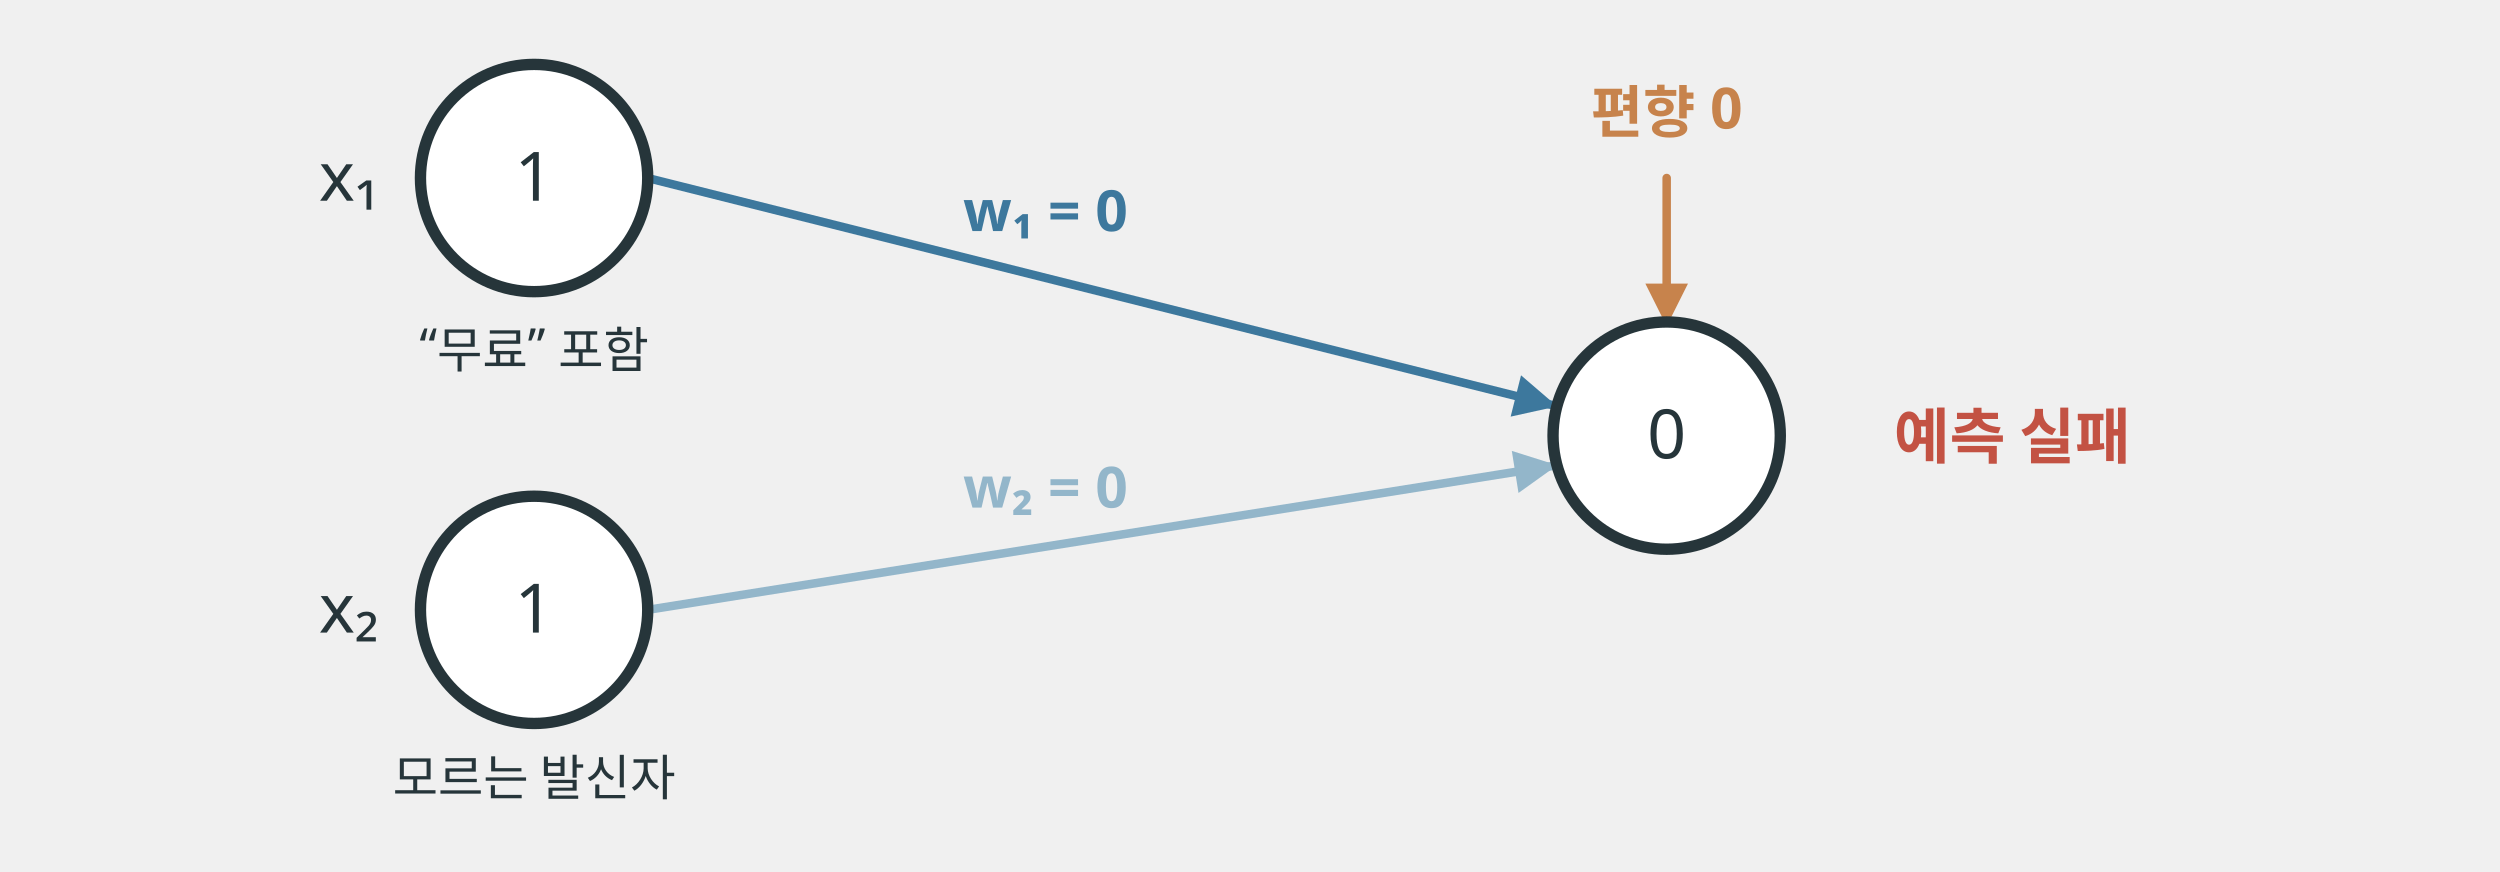
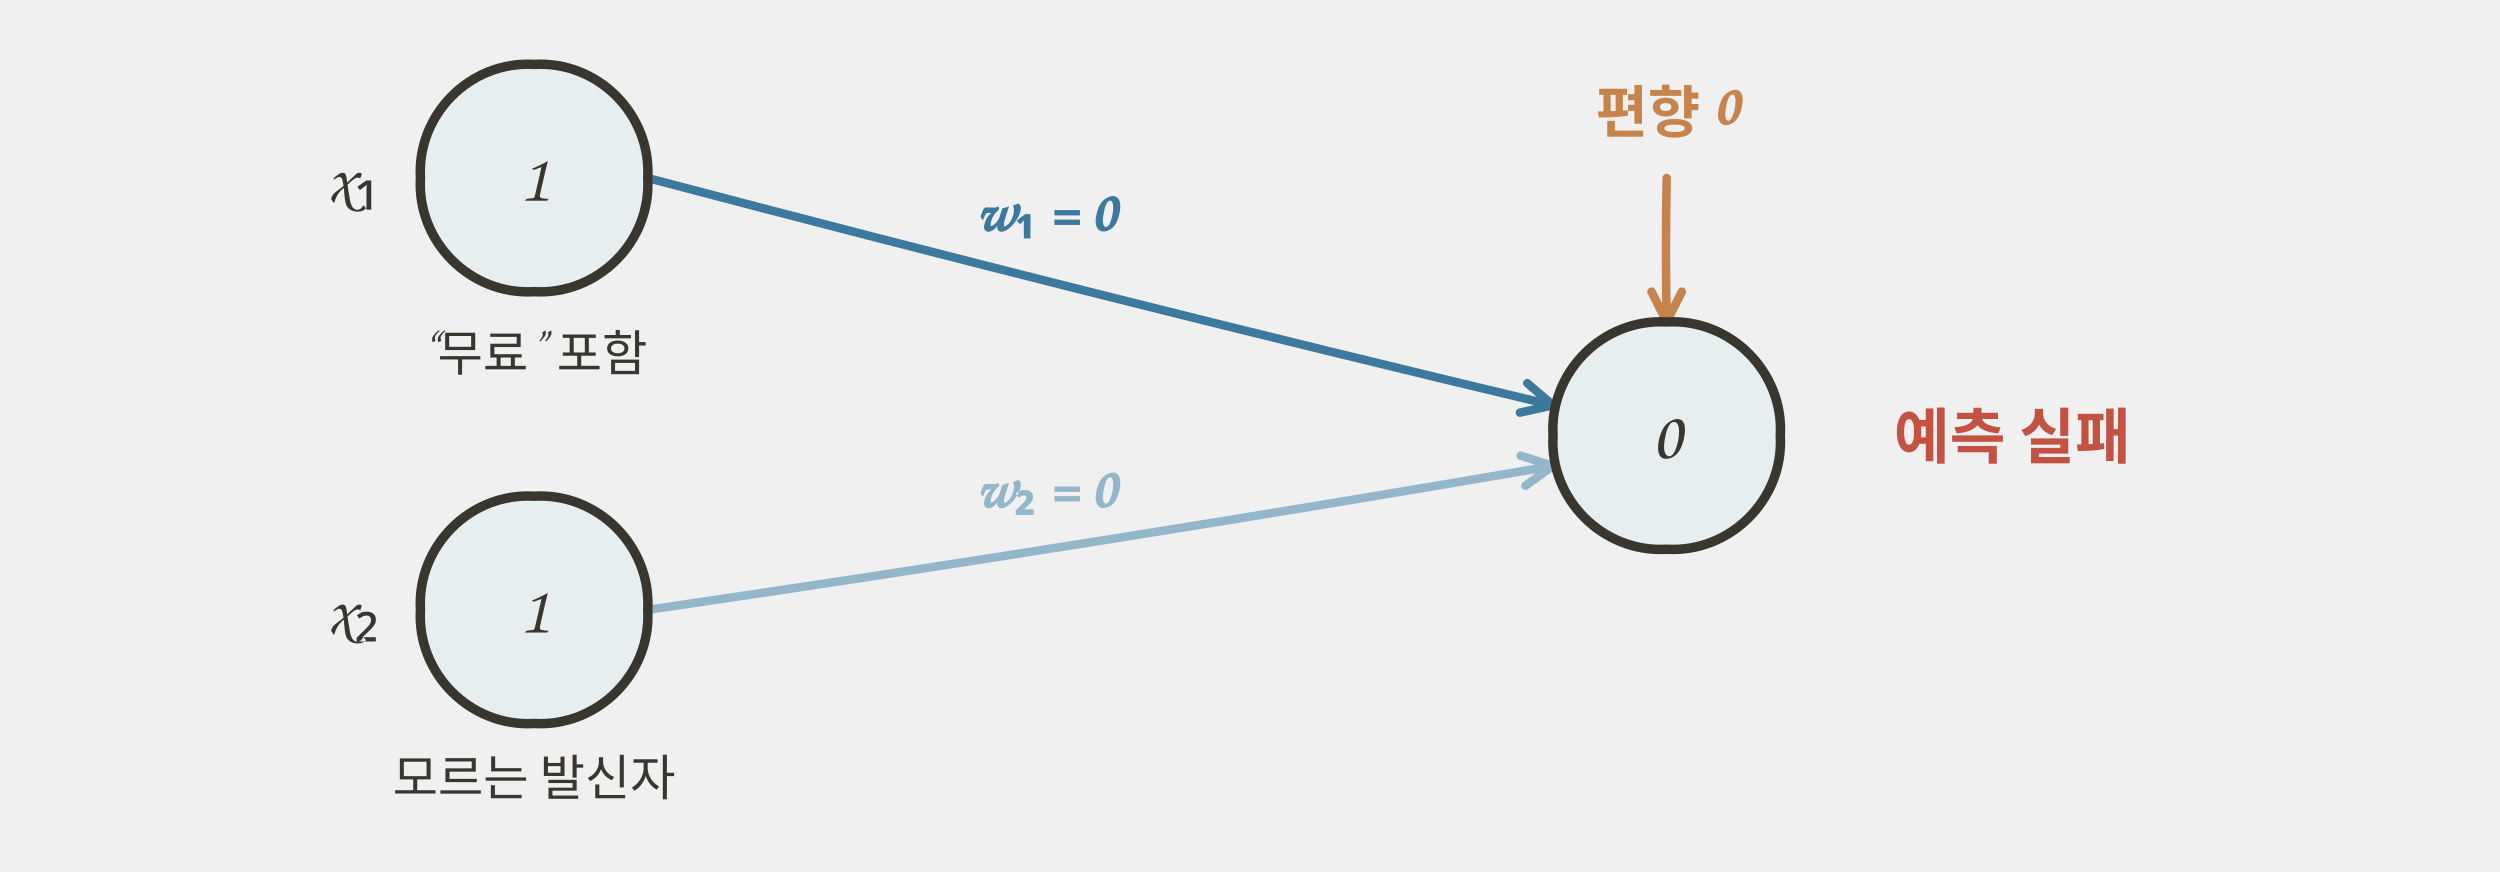
<svg xmlns="http://www.w3.org/2000/svg" width="660" height="230" viewBox="0 35 660 230" role="img" aria-labelledby="title desc">
-   <defs>
-     <marker id="arrow" markerWidth="5" markerHeight="5" refX="4.5" refY="2.5" orient="auto">
-       <path d="M0,0 L5,2.5 L0,5 Z" fill="context-stroke" />
-     </marker>
-   </defs>
-   <g fill="none" stroke-linecap="round" marker-end="url(#arrow)">
-     <line x1="171" y1="82" x2="410" y2="142" stroke="#3d789d" stroke-width="2.25" />
-     <line x1="171" y1="196" x2="410" y2="158" stroke="#93b6ca" stroke-width="2.25" />
-     <line x1="440" y1="82" x2="440" y2="120" stroke="#c7834c" stroke-width="2.25" />
+   <g fill="none" stroke-linecap="round">
+     <path stroke="#3d789d" stroke-width="2.25" d="M171 82 Q290.135 113.455 410 142 M403.21 136.17 L410 142 L401.27 143.93" stroke-linecap="round" stroke-linejoin="round" />
+     <path stroke="#93b6ca" stroke-width="2.25" d="M171 196 Q290.736 178.481 410 158 M401.47 155.31 L410 158 L402.73 163.21" stroke-linecap="round" stroke-linejoin="round" />
+     <path stroke="#c7834c" stroke-width="2.25" d="M440 82 Q439.62 101 440 120 M444.00 112.00 L440 120 L436.00 112.00" stroke-linecap="round" stroke-linejoin="round" />
  </g>
-   <g fill="#ffffff" stroke="#26353a" stroke-width="3">
-     <circle cx="141" cy="82" r="30" />
-     <circle cx="141" cy="196" r="30" />
-     <circle cx="440" cy="150" r="30" />
+   <g fill="#e7eef0" stroke="#393630" stroke-width="2.5">
+     <path d="M141 52 C157.8 51 172 65.2 171 82 C172 98.8 157.8 113 141 112 C124.2 113 110 98.8 111 82 C110 65.2 124.2 51 141 52 Z" stroke-linecap="round" stroke-linejoin="round" />
+     <path d="M141 166 C157.8 165 172 179.2 171 196 C172 212.8 157.8 227 141 226 C124.2 227 110 212.8 111 196 C110 179.2 124.2 165 141 166 Z" stroke-linecap="round" stroke-linejoin="round" />
+     <path d="M440 120 C456.8 119 471 133.2 470 150 C471 166.8 456.8 181 440 180 C423.2 181 409 166.8 410 150 C409 133.2 423.2 119 440 120 Z" stroke-linecap="round" stroke-linejoin="round" />
  </g>
-   <g fill="#26353a" font-family="system-ui, sans-serif" text-anchor="middle">
+   <g fill="#393630" font-family="Chalkboard SE, Segoe Print, Apple SD Gothic Neo, Noto Sans KR, Malgun Gothic, cursive" text-anchor="middle">
    <text x="141" y="88" font-size="18">1</text>
    <text x="141" y="202" font-size="18">1</text>
    <text x="440" y="156" font-size="18">0</text>
  </g>
-   <g fill="#26353a" font-family="system-ui, sans-serif">
+   <g fill="#393630" font-family="Chalkboard SE, Segoe Print, Apple SD Gothic Neo, Noto Sans KR, Malgun Gothic, cursive">
    <text x="100" y="88" font-size="18" text-anchor="end">x₁</text>
    <text x="141" y="131" font-size="13" text-anchor="middle">“무료” 포함</text>
    <text x="100" y="202" font-size="18" text-anchor="end">x₂</text>
    <text x="141" y="245" font-size="13" text-anchor="middle">모르는 발신자</text>
  </g>
-   <g font-family="system-ui, sans-serif" font-size="15" font-weight="700" text-anchor="middle">
+   <g font-family="Chalkboard SE, Segoe Print, Apple SD Gothic Neo, Noto Sans KR, Malgun Gothic, cursive" font-size="15" font-weight="700" text-anchor="middle">
    <text x="276" y="96" fill="#3d789d">w₁ = 0</text>
    <text x="276" y="169" fill="#93b6ca">w₂ = 0</text>
    <text x="440" y="70" fill="#c7834c">편향 0</text>
  </g>
-   <g font-family="system-ui, sans-serif" font-weight="700">
+   <g font-family="Chalkboard SE, Segoe Print, Apple SD Gothic Neo, Noto Sans KR, Malgun Gothic, cursive" font-weight="700">
    <text x="500" y="156" fill="#c35243" font-size="16">예측 실패</text>
  </g>
</svg>
